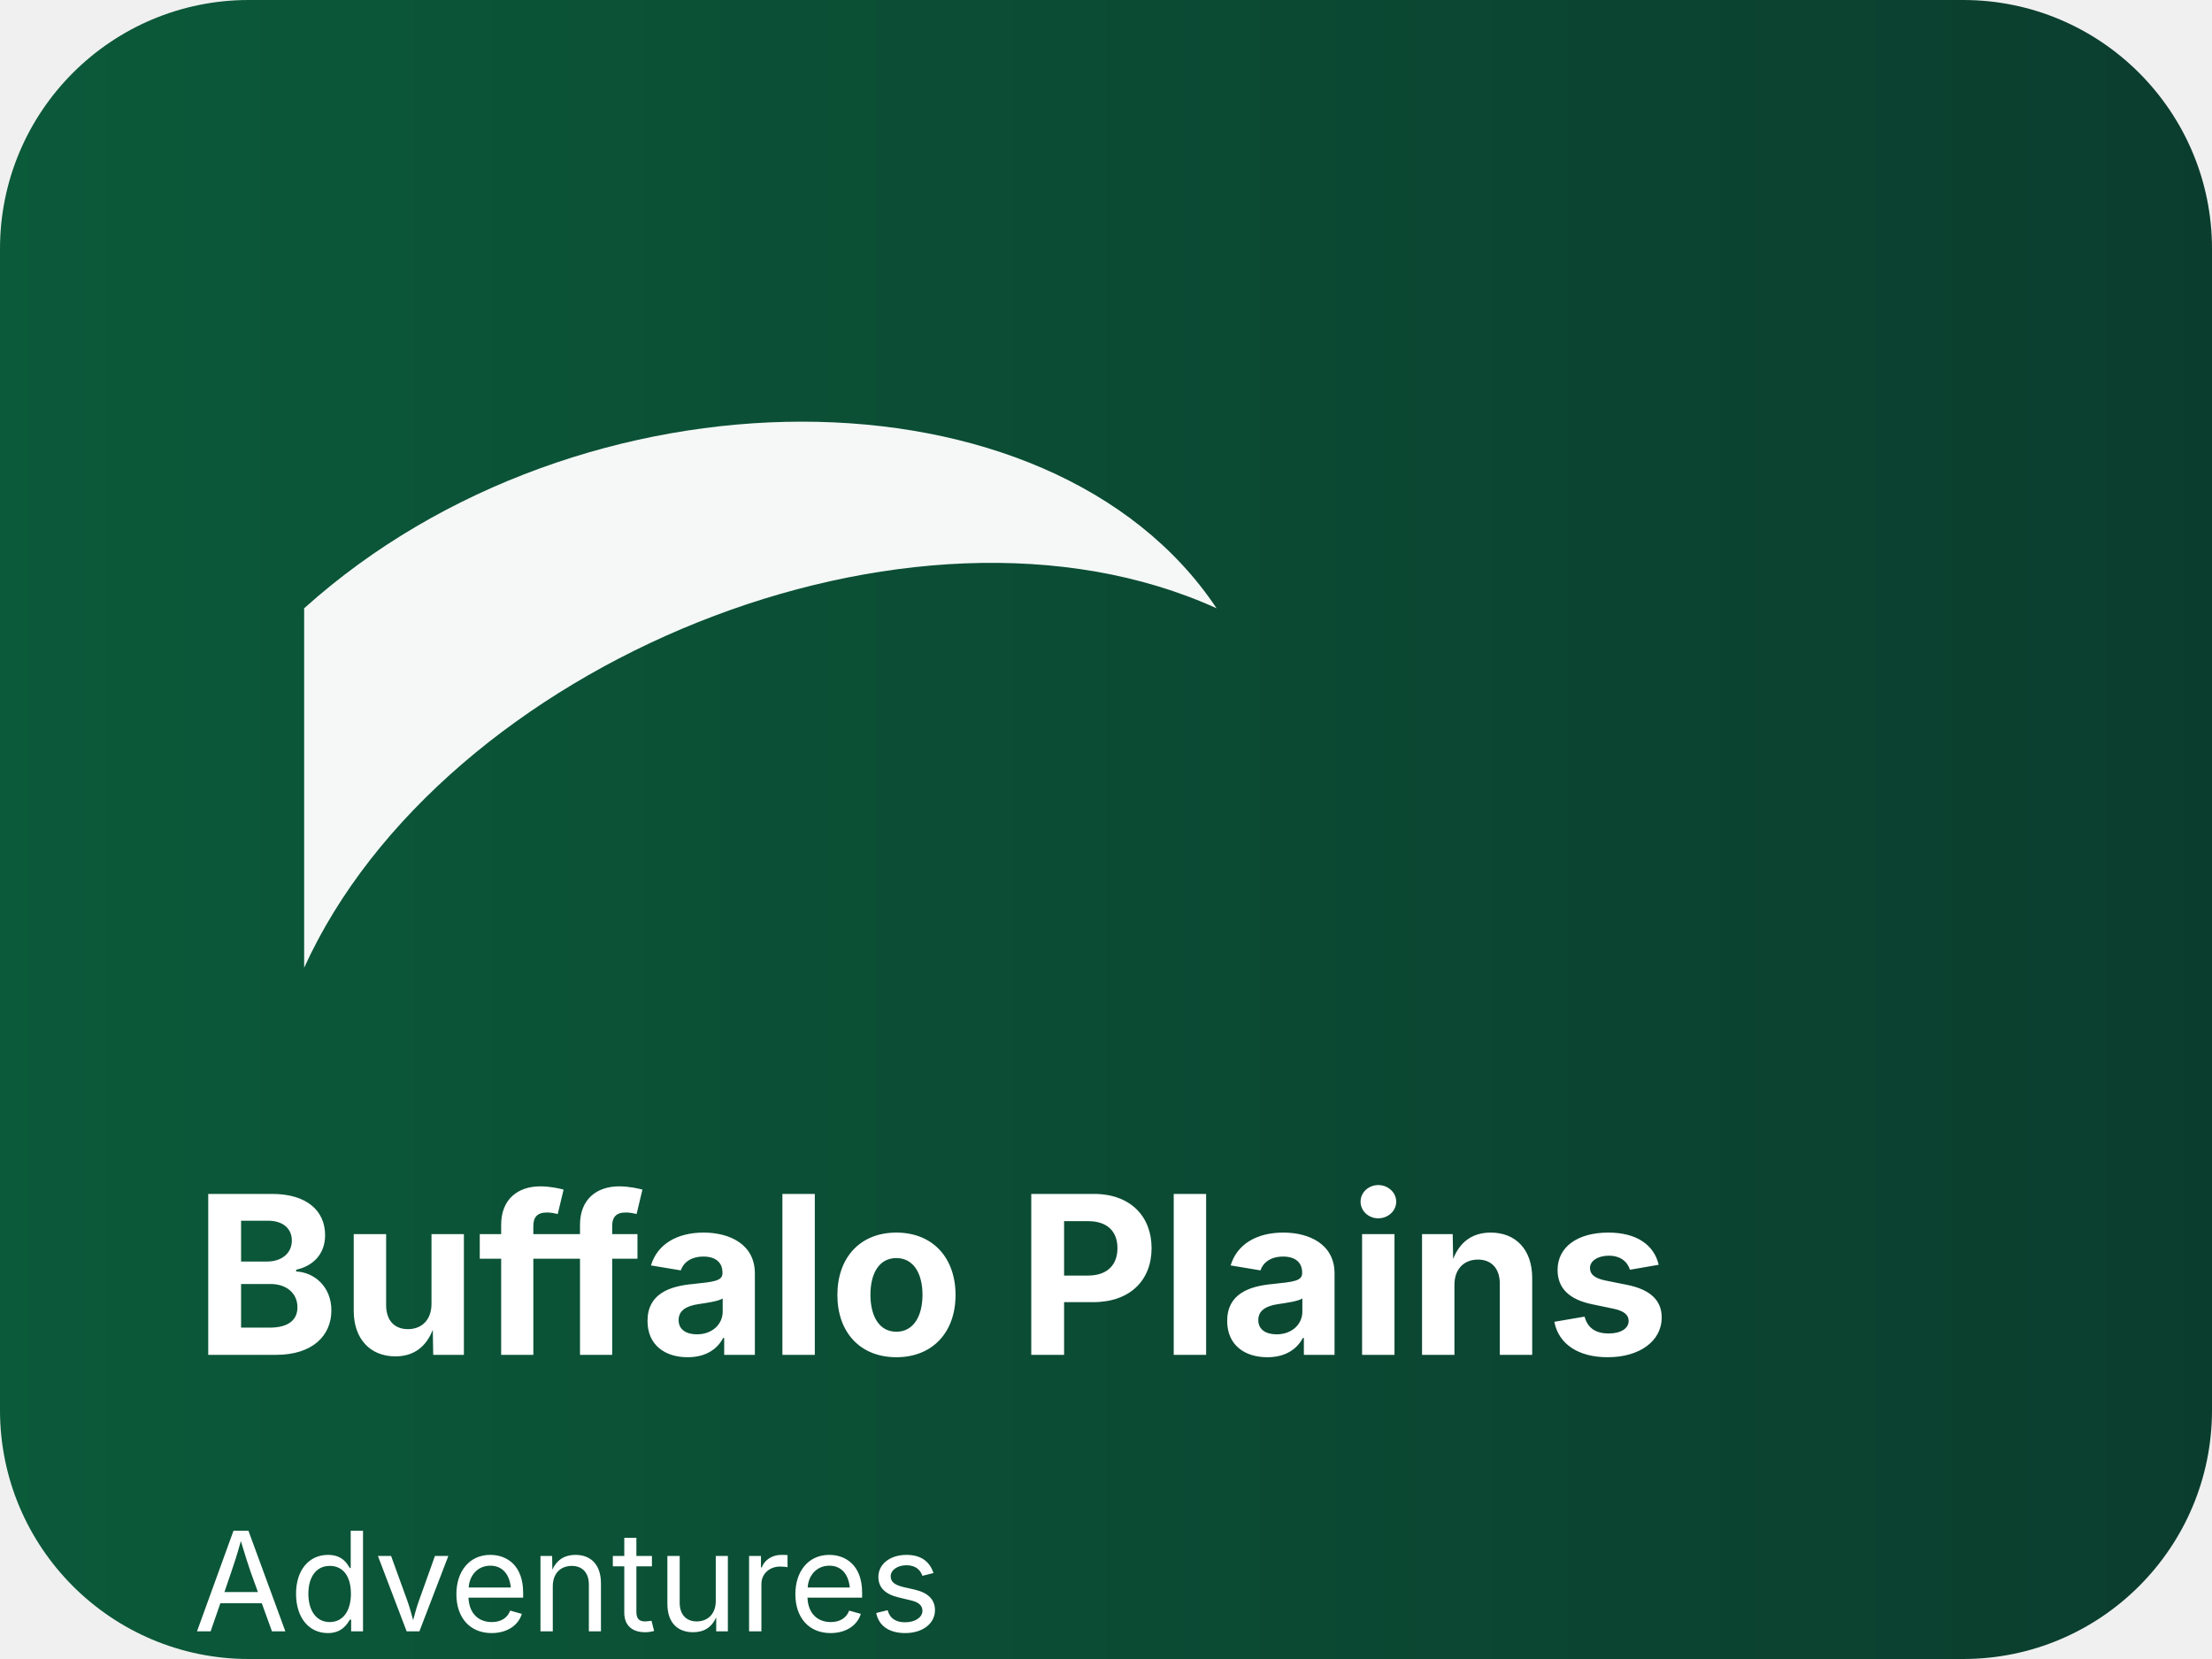
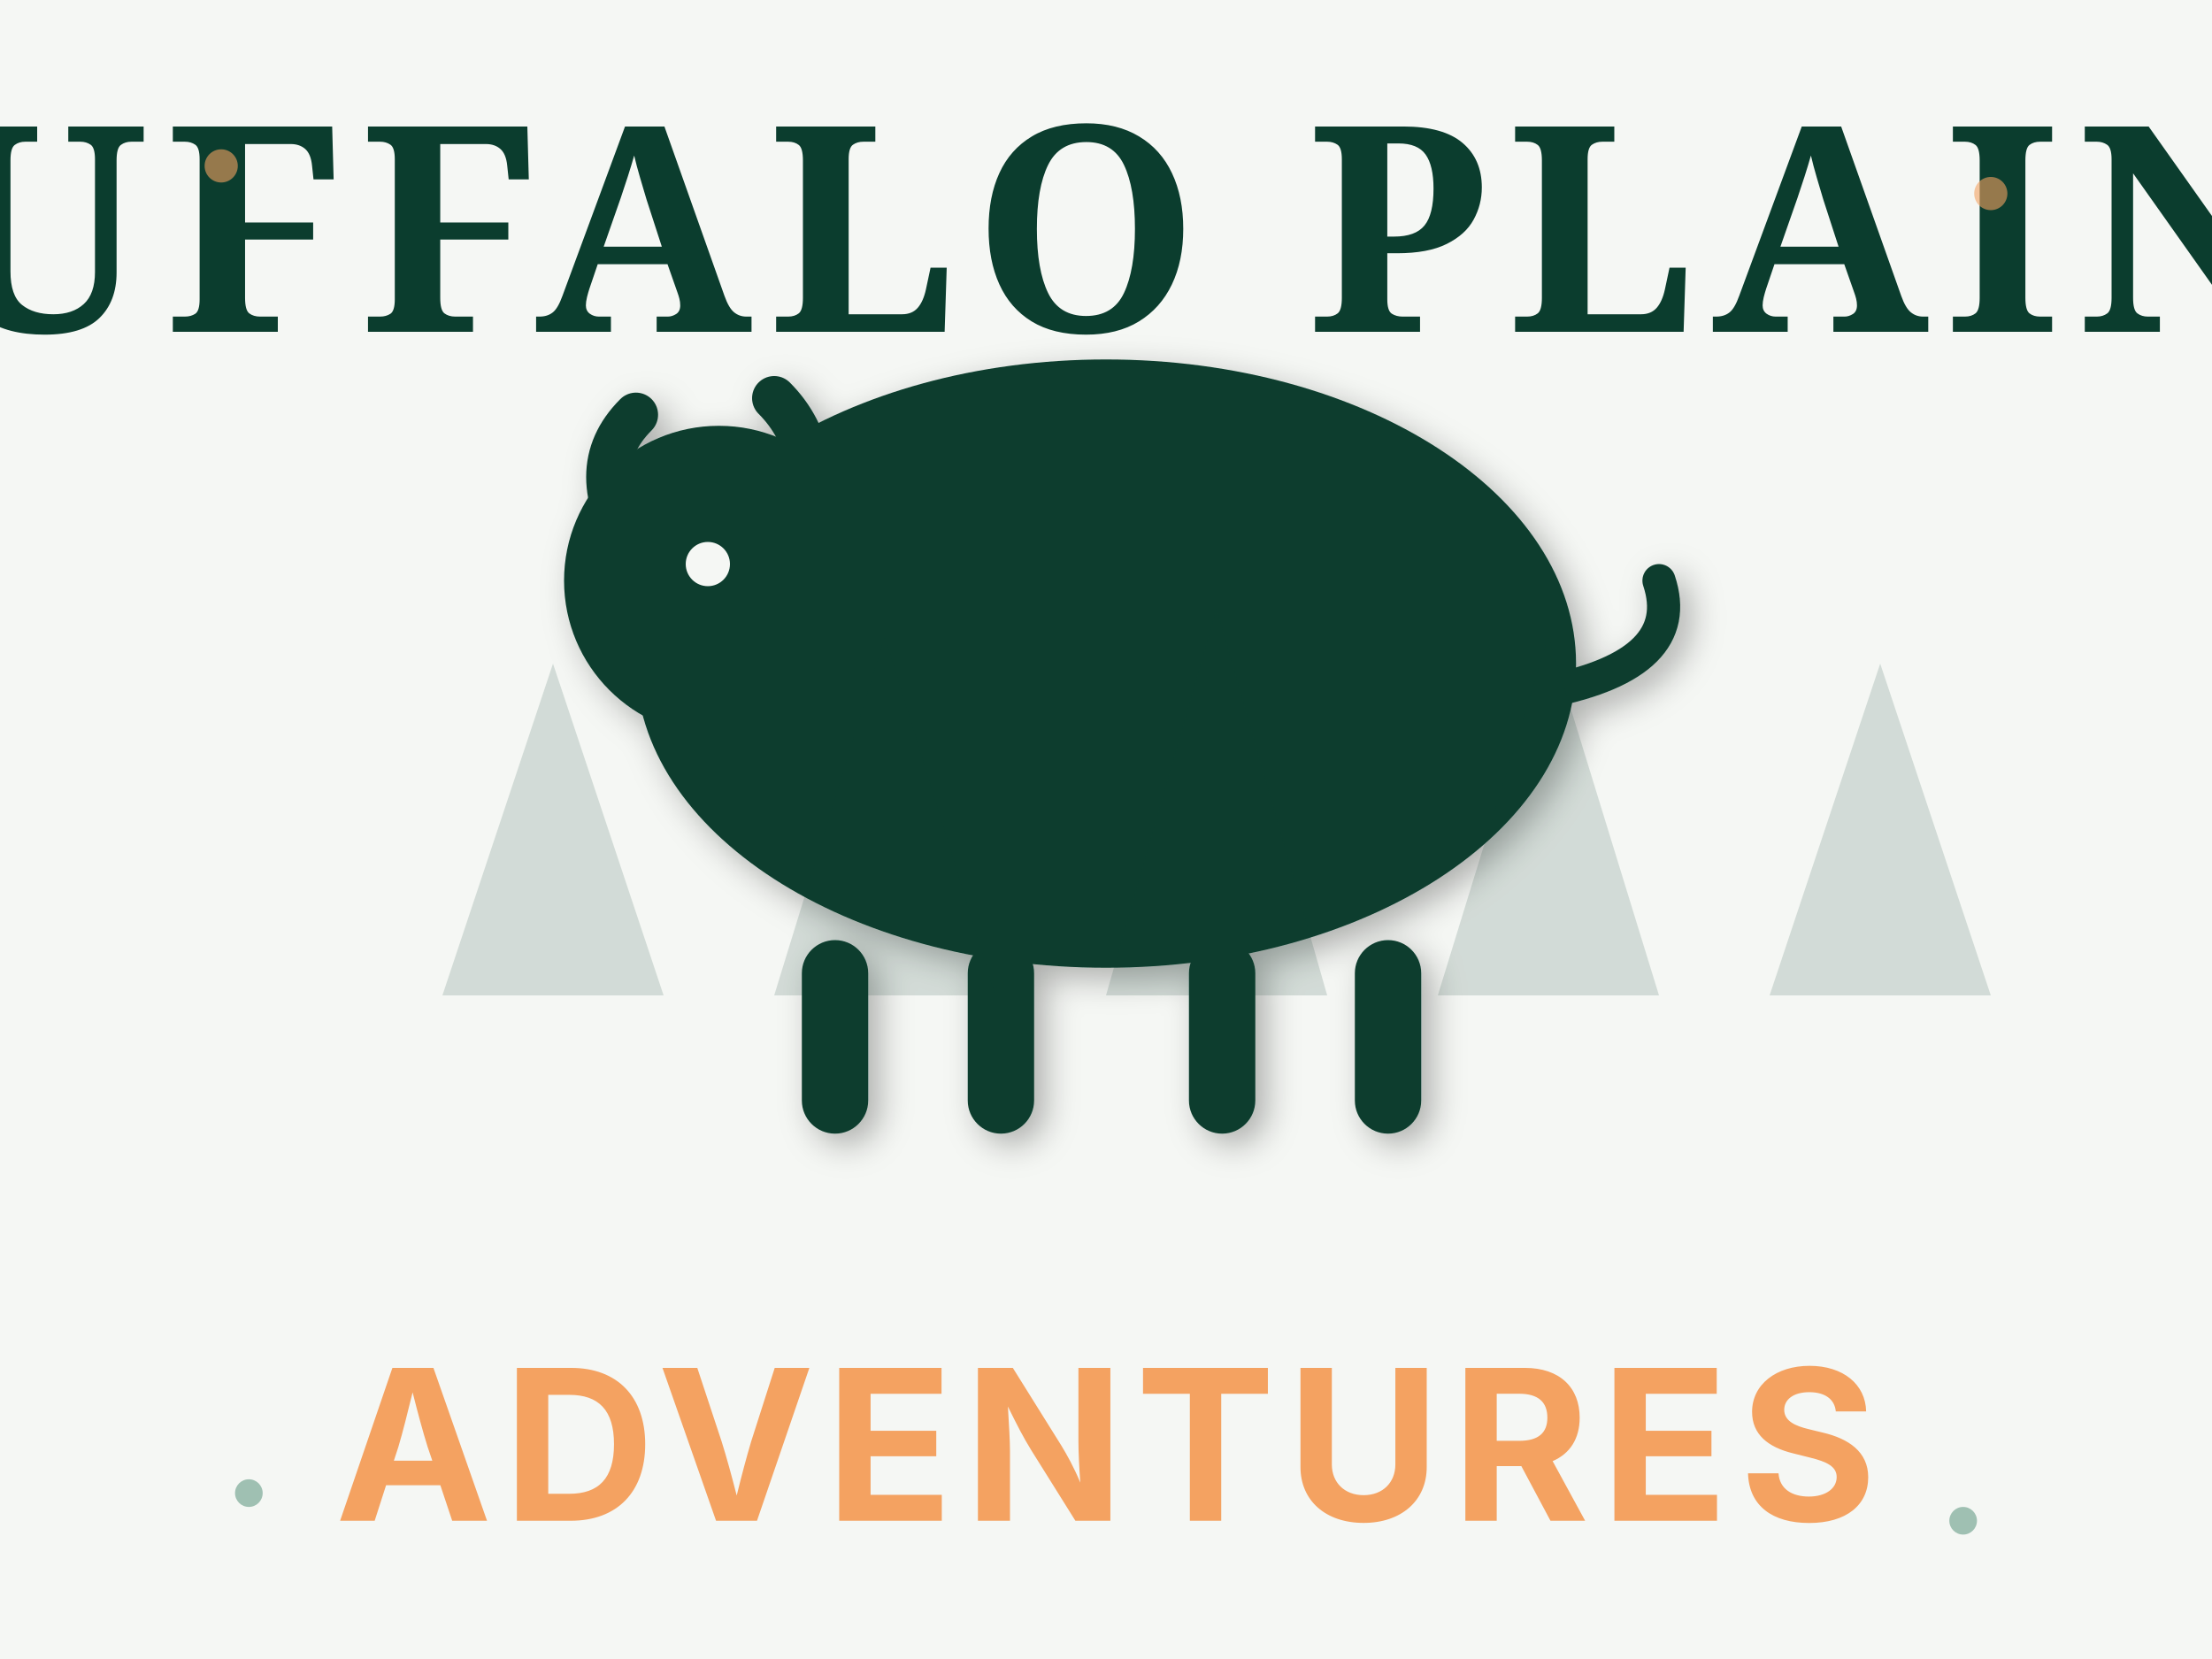
- <svg xmlns="http://www.w3.org/2000/svg" width="160" height="120" viewBox="0 0 160 120" role="img" aria-label="Buffalo Plains Adventures Logo">
+ <svg xmlns="http://www.w3.org/2000/svg" viewBox="0 0 400 300" width="400" height="300" role="img" aria-label="Buffalo Plains Adventures Logo">
  <defs>
-     <linearGradient id="g" x1="0" x2="1">
-       <stop offset="0" stop-color="#0b5a3a" />
-       <stop offset="1" stop-color="#0b3d2e" />
+     <linearGradient id="buffaloBg" x1="0%" y1="0%" x2="100%" y2="100%">
+       <stop offset="0%" stop-color="#0B3D2E" />
+       <stop offset="100%" stop-color="#1F6F50" />
    </linearGradient>
+     <filter id="shadow" x="-50%" y="-50%" width="200%" height="200%">
+       <feDropShadow dx="2" dy="2" stdDeviation="3" flood-opacity="0.3" />
+     </filter>
  </defs>
-   <rect width="160" height="120" rx="18" fill="url(#g)" />
-   <g transform="translate(14,20)" fill="#fff">
-     <path d="M8 50c10-22 44-36 66-26-12-18-46-18-66 0v26z" opacity="0.96" />
-     <text x="0" y="78" font-family="Inter, system-ui, sans-serif" font-size="16" font-weight="700">Buffalo Plains</text>
-     <text x="0" y="98" font-family="Inter, system-ui, sans-serif" font-size="10">Adventures</text>
+   <rect width="400" height="300" fill="#F5F7F4" />
+   <text x="200" y="60" font-family="Playfair Display, Georgia, serif" font-size="52" font-weight="700" text-anchor="middle" fill="#0B3D2E" letter-spacing="3">
+     BUFFALO PLAINS
+   </text>
+   <g transform="translate(200, 120)" filter="url(#shadow)">
+     <ellipse cx="0" cy="0" rx="85" ry="55" fill="#0B3D2E" />
+     <circle cx="-70" cy="-15" r="28" fill="#0B3D2E" />
+     <path d="M -85 -20 Q -95 -35 -85 -45" stroke="#0B3D2E" stroke-width="8" fill="none" stroke-linecap="round" />
+     <path d="M -55 -20 Q -50 -38 -60 -48" stroke="#0B3D2E" stroke-width="8" fill="none" stroke-linecap="round" />
+     <circle cx="-72" cy="-18" r="4" fill="#F5F7F4" />
+     <rect x="-55" y="50" width="12" height="35" fill="#0B3D2E" rx="6" />
+     <rect x="-25" y="50" width="12" height="35" fill="#0B3D2E" rx="6" />
+     <rect x="15" y="50" width="12" height="35" fill="#0B3D2E" rx="6" />
+     <rect x="45" y="50" width="12" height="35" fill="#0B3D2E" rx="6" />
+     <path d="M 80 5 Q 105 0 100 -15" stroke="#0B3D2E" stroke-width="6" fill="none" stroke-linecap="round" />
  </g>
+   <g opacity="0.15" transform="translate(200, 140)">
+     <polygon points="-120,40 -100,-20 -80,40" fill="#0B3D2E" />
+     <polygon points="-60,40 -40,-25 -20,40" fill="#0B3D2E" />
+     <polygon points="0,40 20,-30 40,40" fill="#0B3D2E" />
+     <polygon points="60,40 80,-25 100,40" fill="#0B3D2E" />
+     <polygon points="120,40 140,-20 160,40" fill="#0B3D2E" />
+   </g>
+   <text x="200" y="275" font-family="Inter, system-ui, sans-serif" font-size="38" font-weight="700" text-anchor="middle" fill="#F4A261" letter-spacing="2">
+     ADVENTURES
+   </text>
+   <circle cx="40" cy="30" r="3" fill="#F4A261" opacity="0.6" />
+   <circle cx="360" cy="35" r="3" fill="#F4A261" opacity="0.6" />
+   <circle cx="45" cy="270" r="2.5" fill="#1F6F50" opacity="0.4" />
+   <circle cx="355" cy="275" r="2.5" fill="#1F6F50" opacity="0.4" />
</svg>
